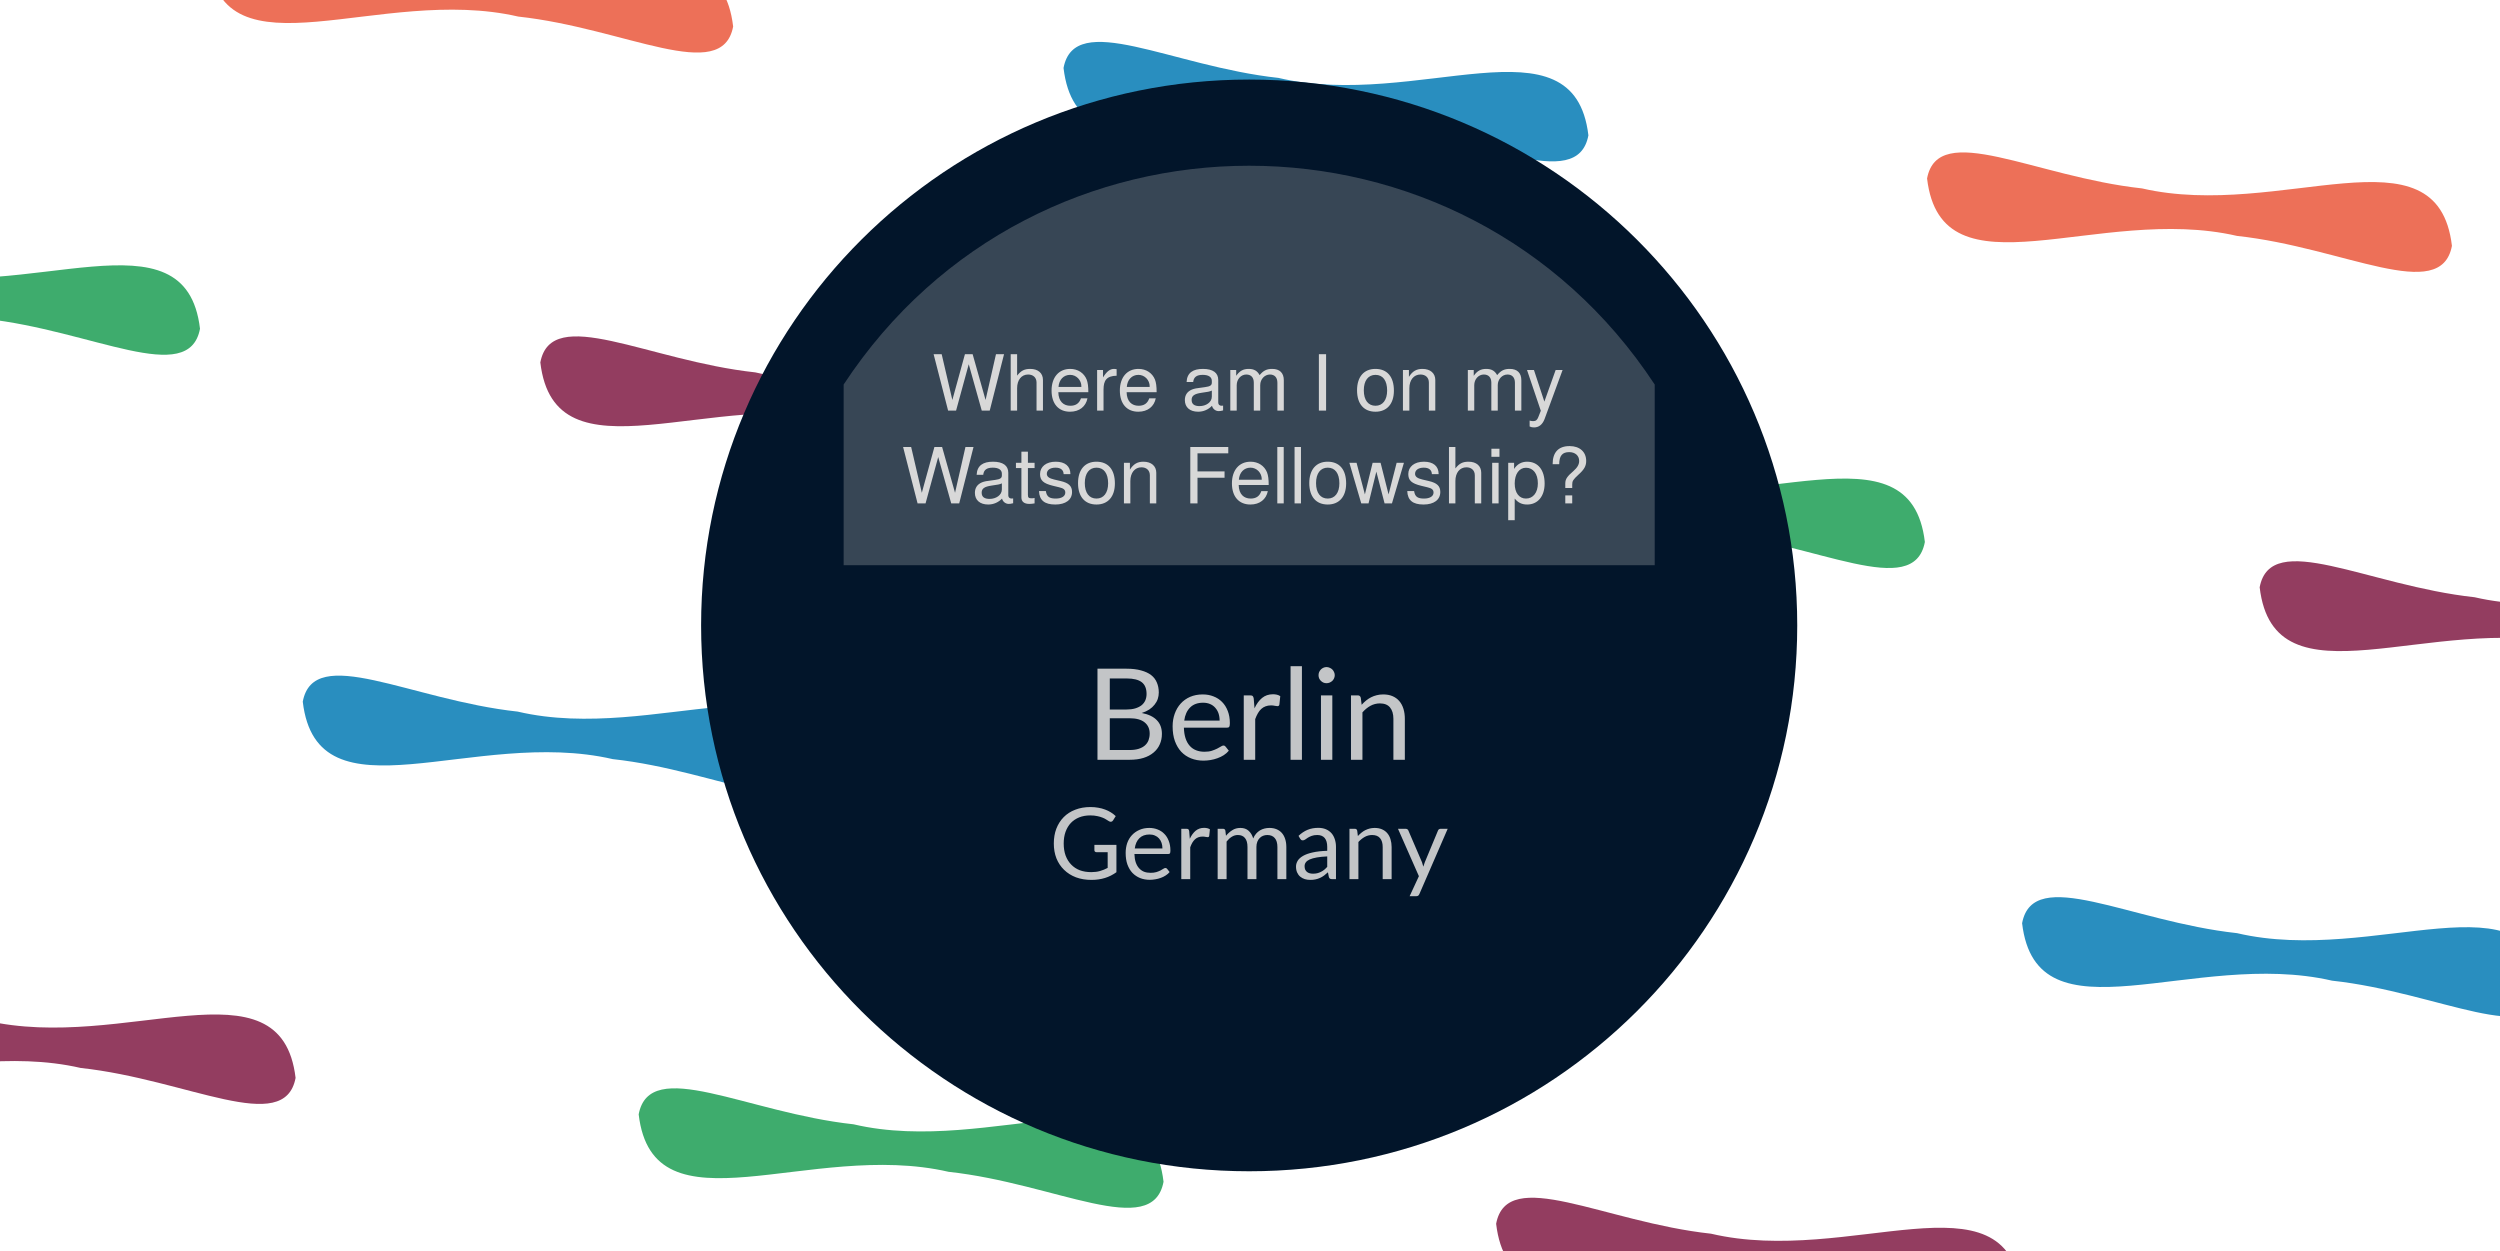
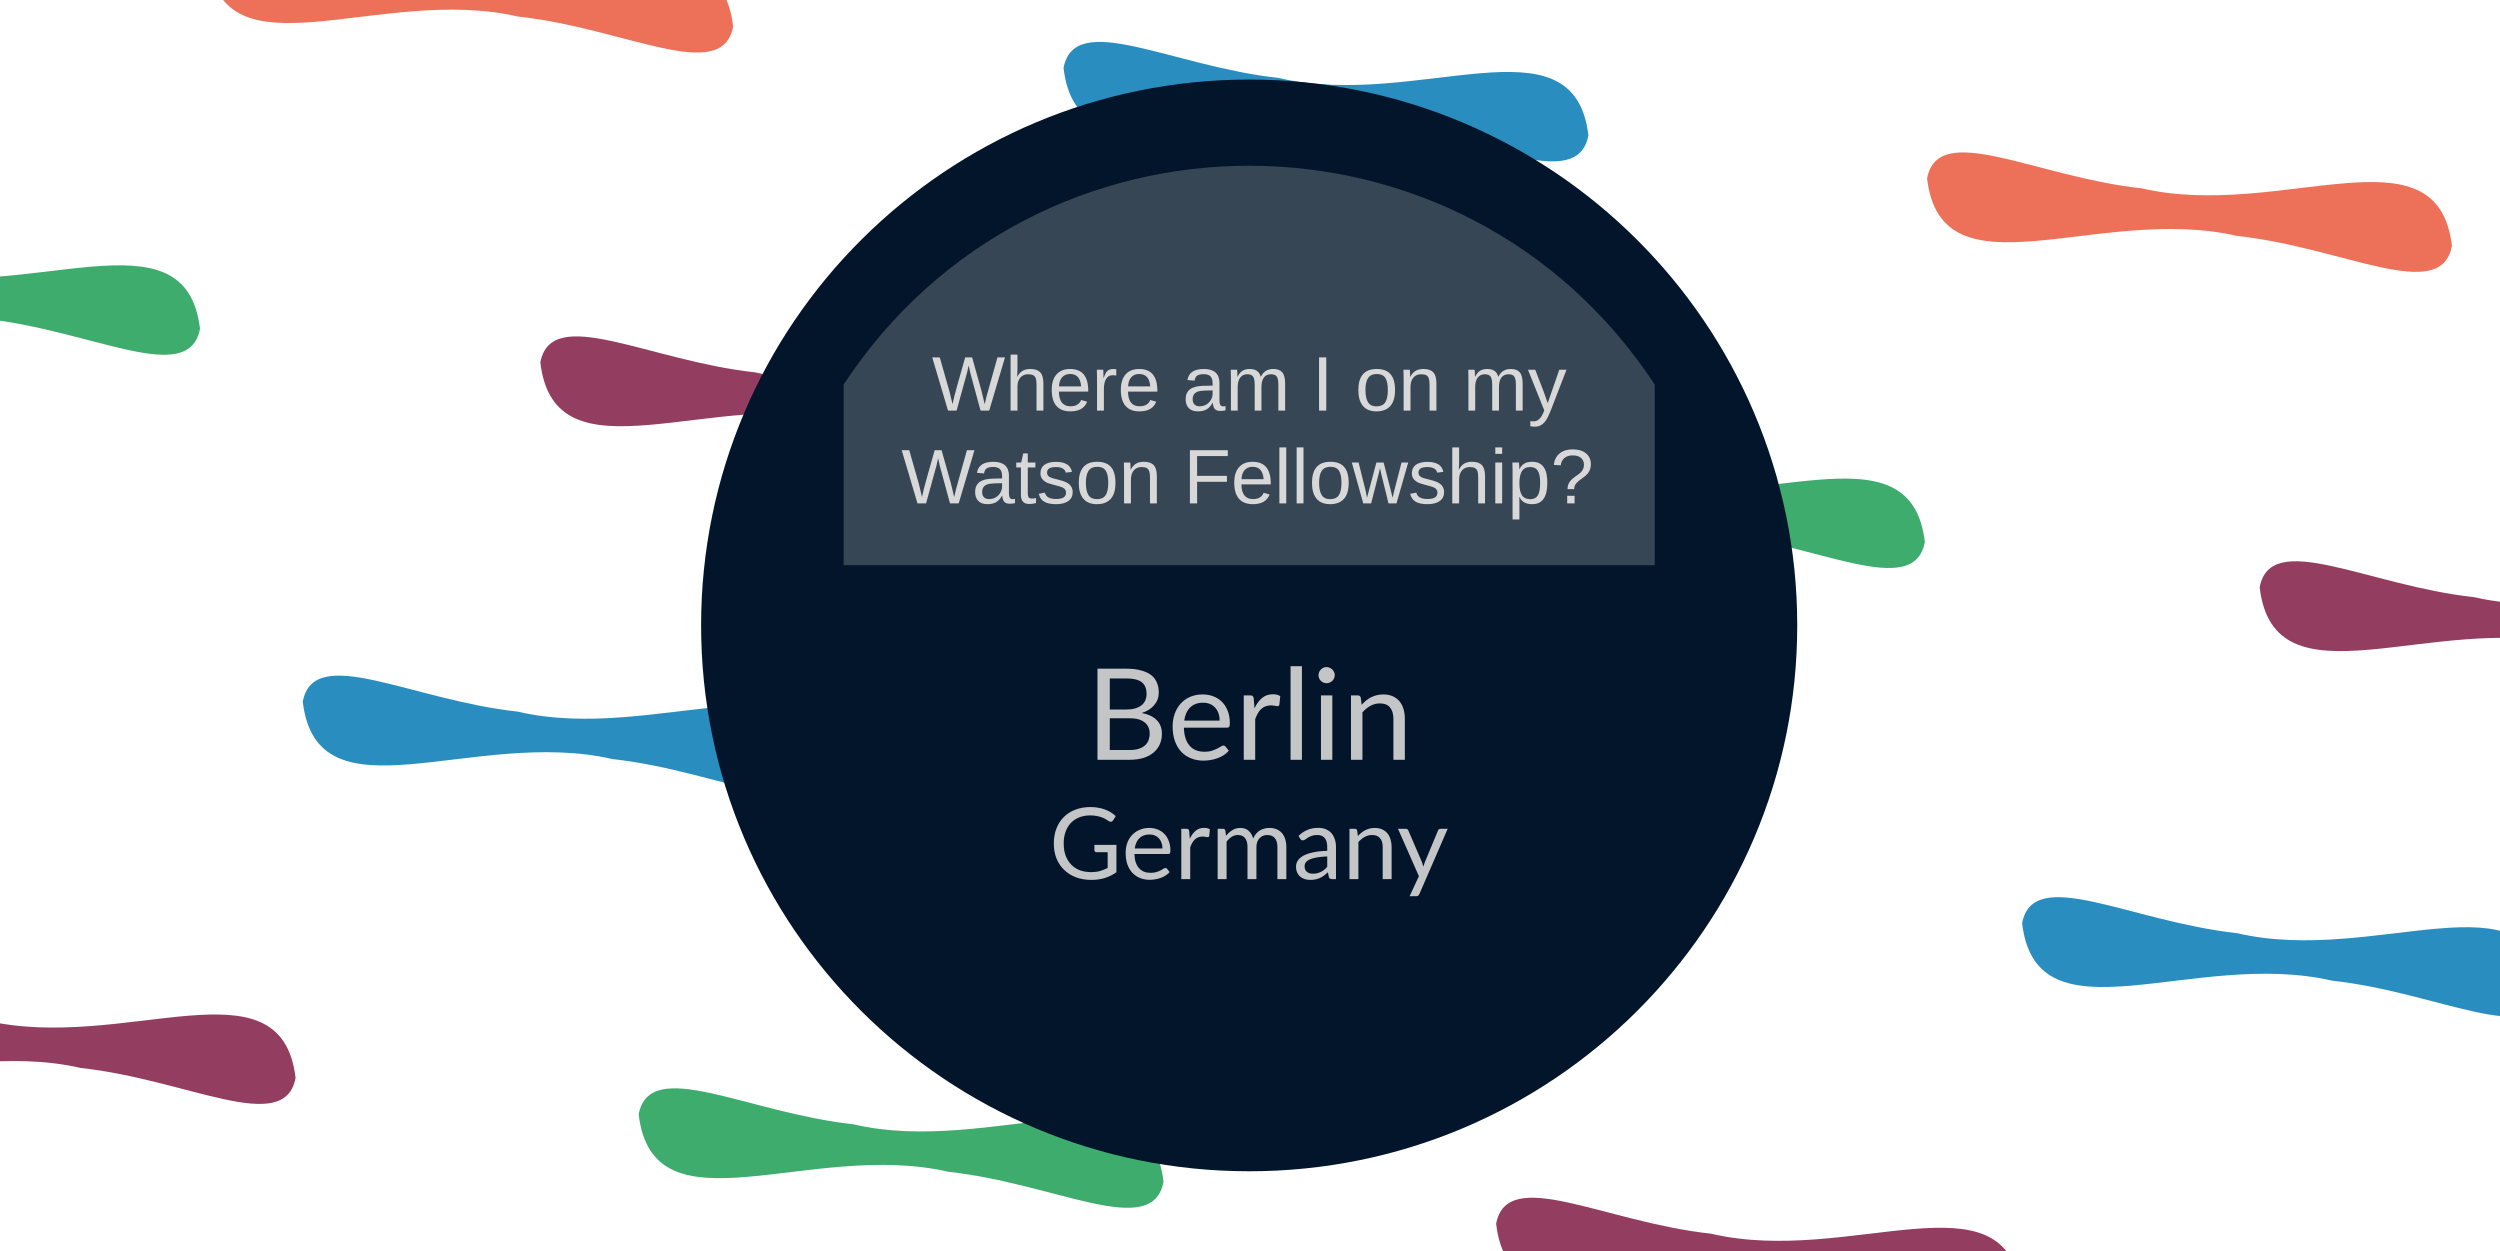
<svg xmlns="http://www.w3.org/2000/svg" version="1.1" x="0px" y="0px" viewBox="0 0 452.5 226.4" style="enable-background:new 0 0 452.5 226.4;" xml:space="preserve">
  <style type="text/css">
	.st0{fill:#933D60;}
	.st1{fill:#ED7058;}
	.st2{fill:#298EBF;}
	.st3{fill:#3EAC6D;}
	.st4{fill:#02152A;}
	.st5{opacity:0.25;}
	.st6{fill:#D8D8D8;}
	.st7{fill:none;}
- 	.st8{font-family:'Helvetica Neue';}
+ 	.st8{font-family:'Arial';}
	.st9{font-size:14px;}
	.st10{opacity:0.9;}
	.st11{font-family:'Lato';}
	.st12{font-size:23px;}
	.st13{font-size:18px;}
	.st14{display:none;opacity:0.25;}
	.st15{display:inline;fill:#D8D8D8;}
</style>
  <g id="Layer_2">
    <g>
      <path class="st0" d="M192.8,77.8c-2,10.6-19.5,0.3-38.9-1.8c-25.1-5.8-53.5,11.7-56.1-10.4c2-10.6,19.5-0.3,38.9,1.8    C161.8,73.2,190.2,55.7,192.8,77.8z" />
    </g>
    <g>
      <path class="st1" d="M132.7,4.8c-2,10.6-19.5,0.3-38.9-1.8C68.7-2.8,40.3,14.7,37.7-7.3c2-10.6,19.5-0.3,38.9,1.8    C101.7,0.3,130.1-17.3,132.7,4.8z" />
    </g>
    <g>
      <path class="st1" d="M304.5,158.2c-2,10.6-19.5,0.3-38.9-1.8c-25.1-5.8-53.5,11.7-56.1-10.4c2-10.6,19.5-0.3,38.9,1.8    C273.6,153.6,301.9,136.1,304.5,158.2z" />
    </g>
    <g>
      <path class="st2" d="M149.8,139.2c-2,10.6-19.5,0.3-38.9-1.8c-25.1-5.8-53.5,11.7-56.1-10.4c2-10.6,19.5-0.3,38.9,1.8    C118.8,134.7,147.2,117.2,149.8,139.2z" />
    </g>
    <g>
      <path class="st3" d="M348.4,98.1c-2,10.6-19.5,0.3-38.9-1.8c-25.1-5.8-53.5,11.7-56.1-10.4c2-10.6,19.5-0.3,38.9,1.8    C317.4,93.6,345.8,76.1,348.4,98.1z" />
    </g>
    <g>
      <path class="st2" d="M287.5,24.5c-2,10.6-19.5,0.3-38.9-1.8c-25.1-5.8-53.5,11.7-56.1-10.4c2-10.6,19.5-0.3,38.9,1.8    C256.5,20,284.9,2.5,287.5,24.5z" />
    </g>
    <g>
      <path class="st1" d="M443.8,44.5c-2,10.6-19.5,0.3-38.9-1.8c-25.1-5.8-53.5,11.7-56.1-10.4c2-10.6,19.5-0.3,38.9,1.8    C412.8,39.9,441.2,22.4,443.8,44.5z" />
    </g>
    <g>
      <path class="st0" d="M504,118.5c-2,10.6-19.5,0.3-38.9-1.8c-25.1-5.8-53.5,11.7-56.1-10.4c2-10.6,19.5-0.3,38.9,1.8    C473,113.9,501.4,96.4,504,118.5z" />
    </g>
    <g>
      <path class="st2" d="M461,179.3c-2,10.6-19.5,0.3-38.9-1.8c-25.1-5.8-53.5,11.7-56.1-10.4c2-10.6,19.5-0.3,38.9,1.8    C430,174.8,458.4,157.3,461,179.3z" />
    </g>
    <g>
      <path class="st3" d="M210.6,213.9c-2,10.6-19.5,0.3-38.9-1.8c-25.1-5.8-53.5,11.7-56.1-10.4c2-10.6,19.5-0.3,38.9,1.8    C179.6,209.4,208,191.9,210.6,213.9z" />
    </g>
    <g>
      <path class="st0" d="M365.8,233.7c-2,10.6-19.5,0.3-38.9-1.8c-25.1-5.8-53.5,11.7-56.1-10.4c2-10.6,19.5-0.3,38.9,1.8    C334.8,229.2,363.2,211.7,365.8,233.7z" />
    </g>
    <g>
      <path class="st2" d="M599.1,64.6c-2,10.6-19.5,0.3-38.9-1.8c-25.1-5.8-53.5,11.7-56.1-10.4c2-10.6,19.5-0.3,38.9,1.8    C568.1,60.1,596.5,42.6,599.1,64.6z" />
    </g>
    <g>
      <path class="st1" d="M616.4,200.3c-2,10.6-19.5,0.3-38.9-1.8c-25.1-5.8-53.5,11.7-56.1-10.4c2-10.6,19.5-0.3,38.9,1.8    C585.4,195.8,613.8,178.3,616.4,200.3z" />
    </g>
    <g>
      <path class="st3" d="M36.2,59.5c-2,10.6-19.5,0.3-38.9-1.8c-25.1-5.8-53.5,11.7-56.1-10.4c2-10.6,19.5-0.3,38.9,1.8    C5.2,55,33.6,37.5,36.2,59.5z" />
    </g>
    <g>
      <path class="st0" d="M53.5,195.1c-2,10.6-19.5,0.3-38.9-1.8c-25.1-5.8-53.5,11.7-56.1-10.4c2-10.6,19.5-0.3,38.9,1.8    C22.5,190.6,50.9,173.1,53.5,195.1z" />
    </g>
  </g>
  <g id="Layer_1">
    <ellipse class="st4" cx="226.1" cy="113.2" rx="99.2" ry="98.8" />
    <g class="st5">
      <path class="st6" d="M299.5,102.3c-48.9,0-97.9,0-146.8,0c0-10.9,0-21.8,0-32.7c34.7-52.8,112.1-52.8,146.8,0    C299.5,80.5,299.5,91.4,299.5,102.3z" />
    </g>
    <rect x="152.7" y="64.3" class="st7" width="146.8" height="38" />
    <text transform="matrix(1.0046 0 0 1 168.6712 74.3181)">
      <tspan x="0" y="0" class="st6 st8 st9">Where am I on my </tspan>
      <tspan x="-5.5" y="16.8" class="st6 st8 st9">Watson Fellowship?</tspan>
    </text>
    <rect x="148.5" y="120.6" class="st7" width="155.4" height="73.1" />
    <text transform="matrix(1.0046 0 0 1 196.5242 137.5192)" class="st10">
      <tspan x="0" y="0" class="st6 st11 st12">Berlin</tspan>
      <tspan x="-6.6" y="21.6" class="st6 st11 st13">Germany</tspan>
    </text>
    <g class="st14">
      <path class="st15" d="M423.1,118.1c-55.8,0-111.7,0-167.5,0c0,15.2,0,30.3,0,45.5c39.6,60.3,127.9,60.3,167.5,0    C423.1,148.5,423.1,133.3,423.1,118.1z" />
    </g>
  </g>
</svg>
